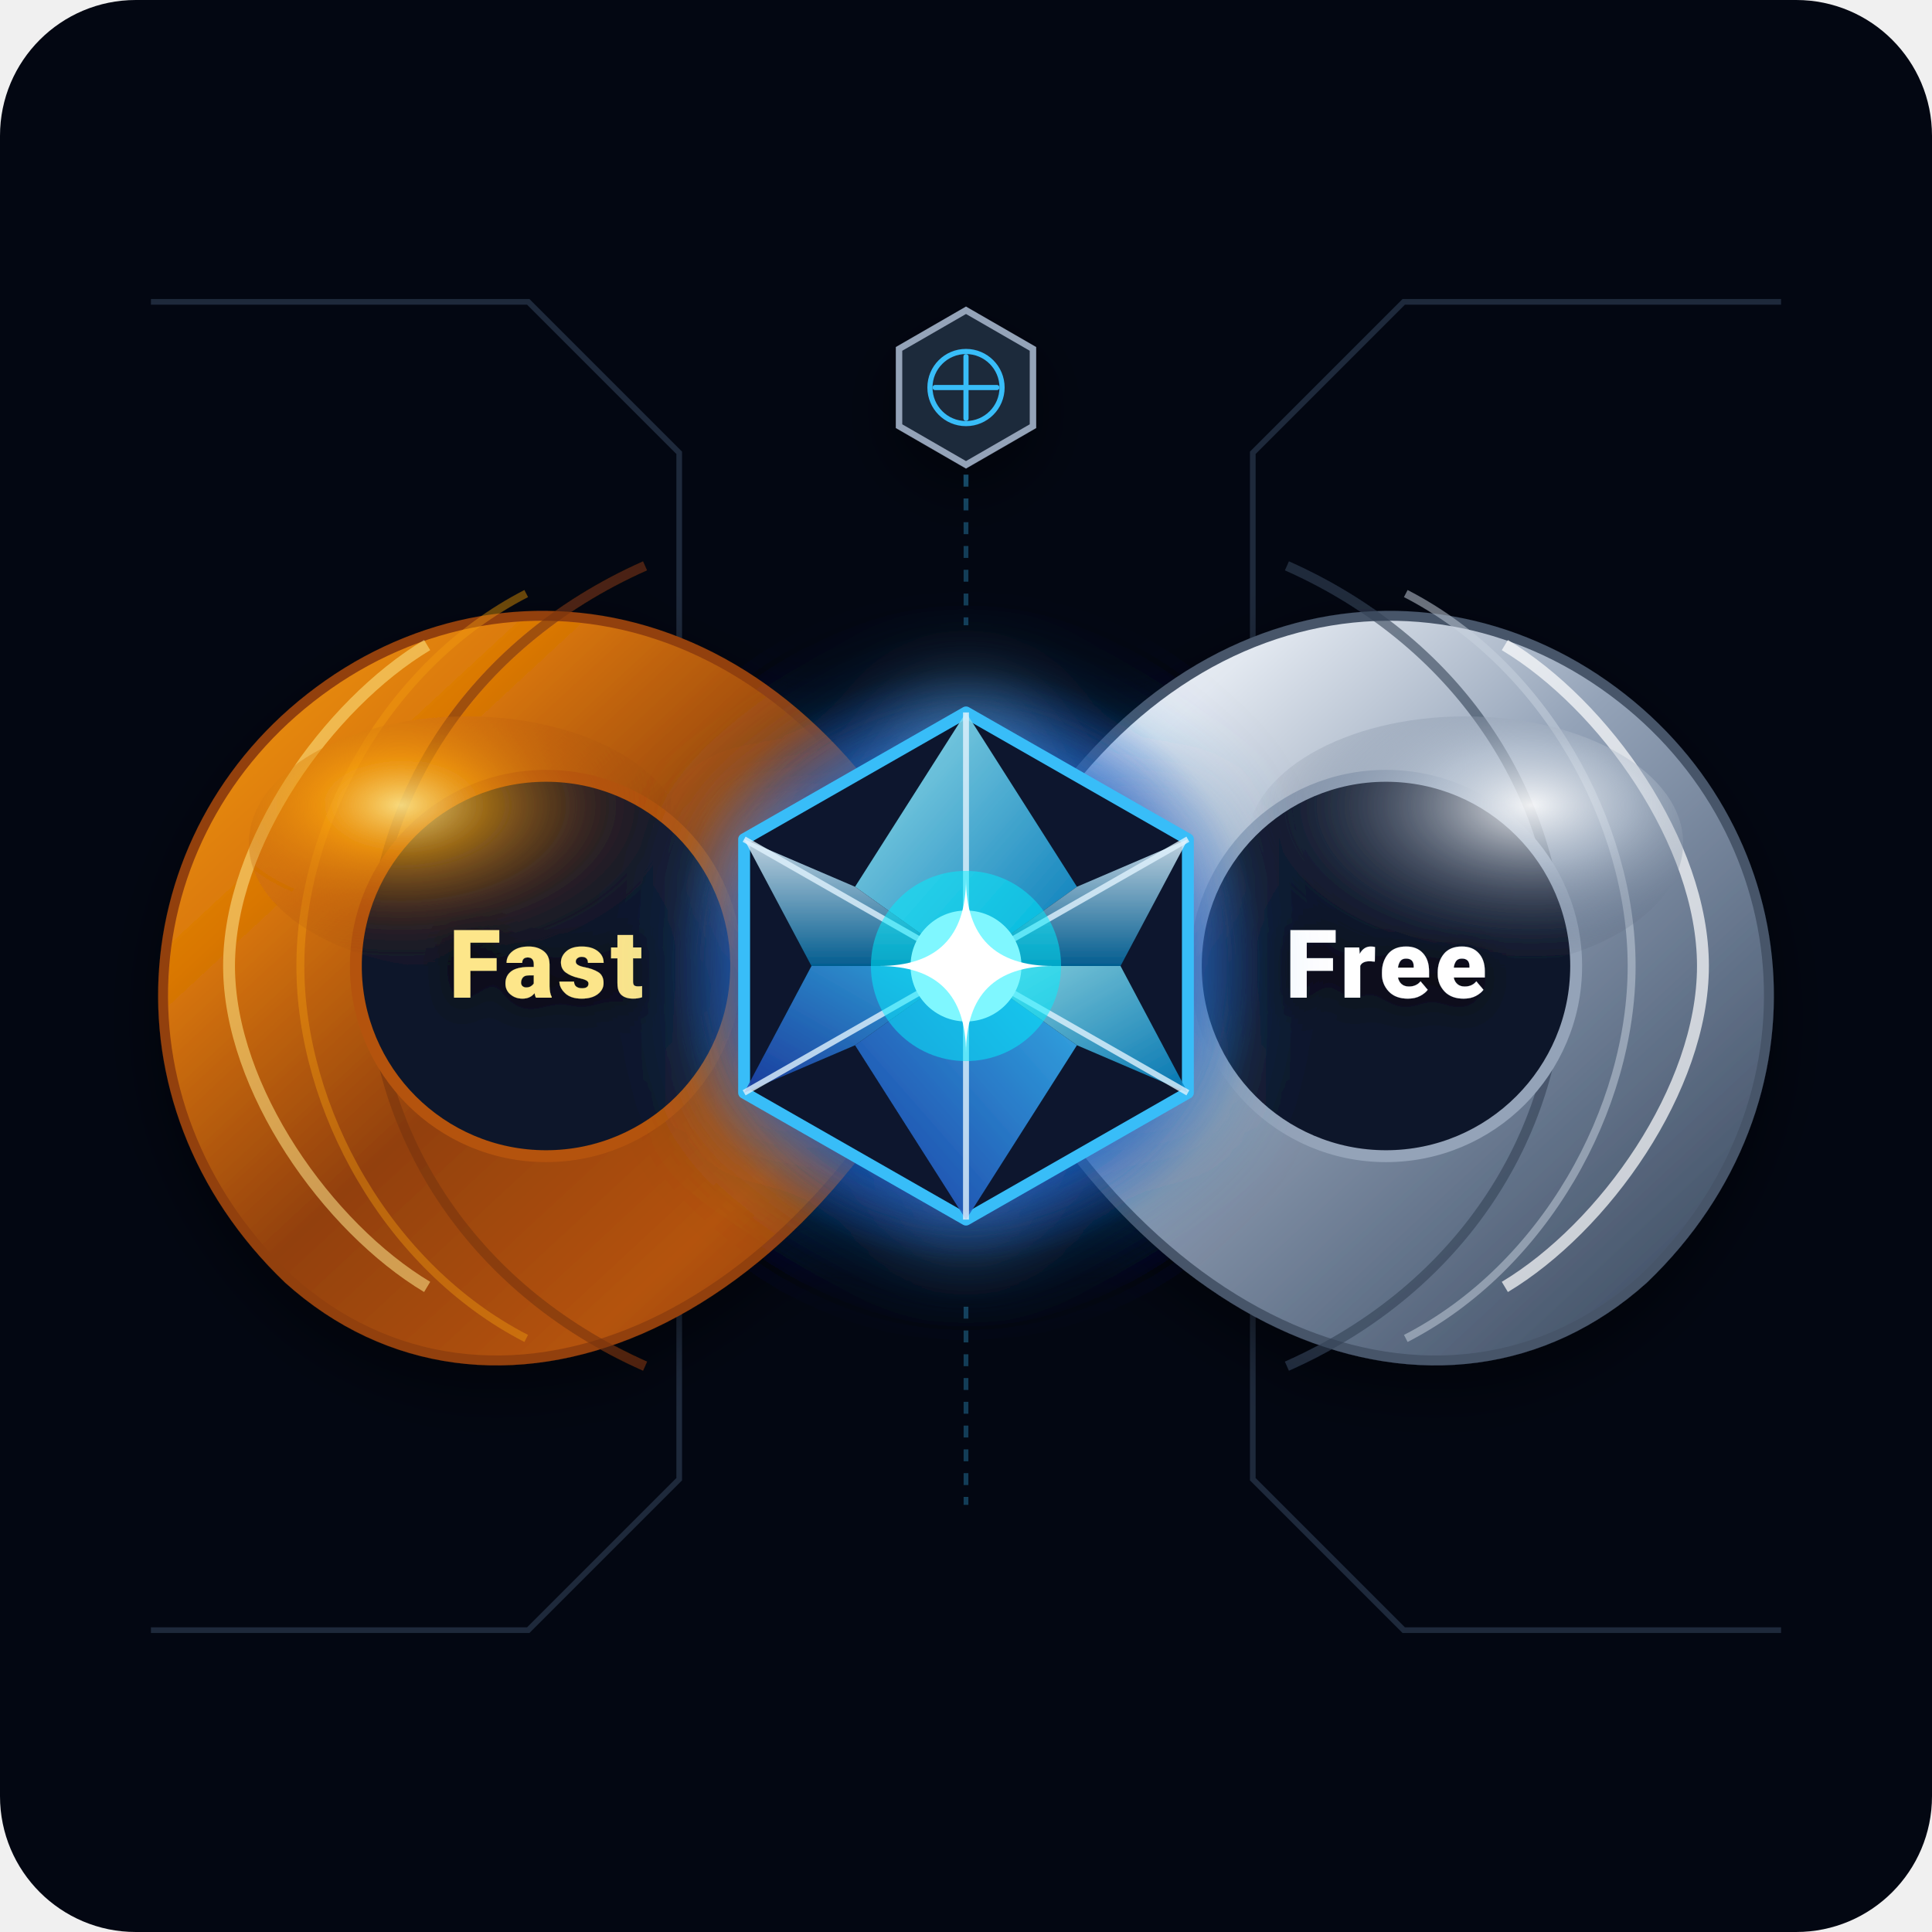
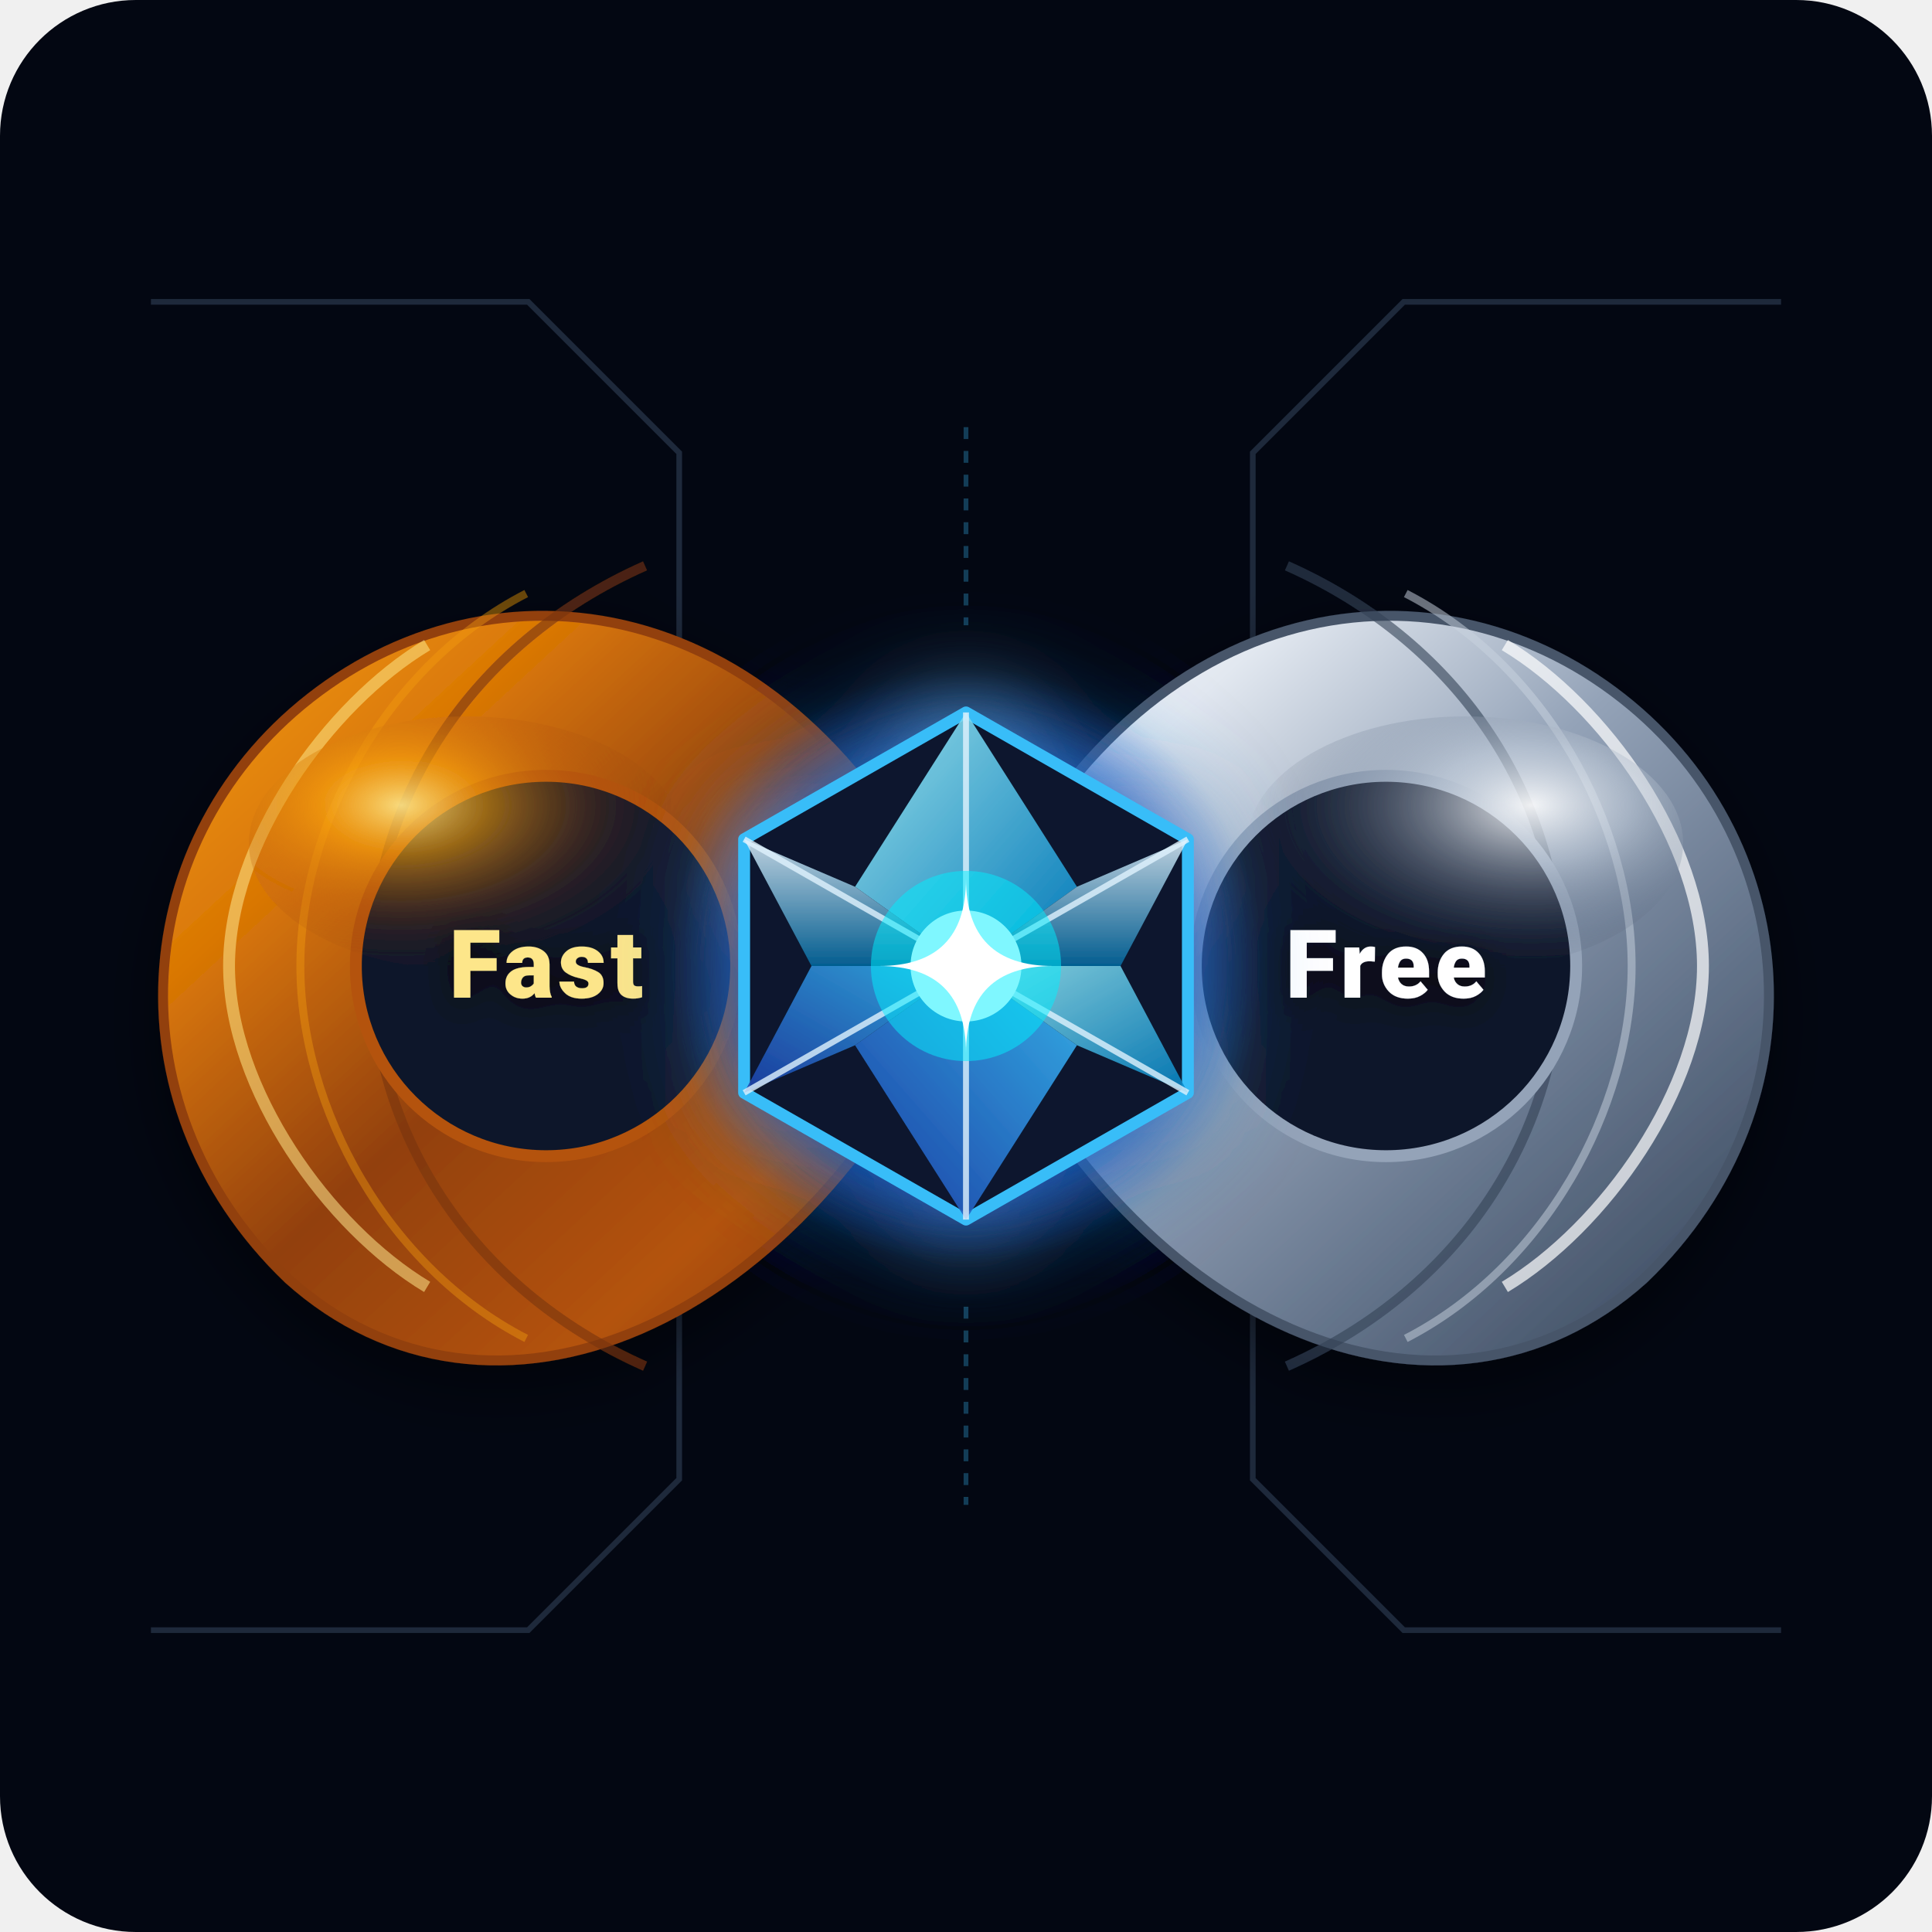
<svg xmlns="http://www.w3.org/2000/svg" viewBox="0 0 512 512" width="512" height="512" role="img" aria-label="FastFree Infinity Mark">
  <defs>
    <linearGradient id="master-bronze-grad" x1="0%" y1="0%" x2="100%" y2="100%">
      <stop offset="0%" stop-color="#F59E0B" />
      <stop offset="25%" stop-color="#D97706" />
      <stop offset="50%" stop-color="#92400E" />
      <stop offset="75%" stop-color="#B45309" />
      <stop offset="100%" stop-color="#78350F" />
    </linearGradient>
    <radialGradient id="master-bronze-specular" cx="35%" cy="35%" r="65%">
      <stop offset="0%" stop-color="#FDE68A" stop-opacity="0.9" />
      <stop offset="30%" stop-color="#F59E0B" stop-opacity="0.6" />
      <stop offset="70%" stop-color="#B45309" stop-opacity="0.2" />
      <stop offset="100%" stop-color="#78350F" stop-opacity="0" />
    </radialGradient>
    <linearGradient id="master-silver-grad" x1="0%" y1="0%" x2="100%" y2="100%">
      <stop offset="0%" stop-color="#FFFFFF" />
      <stop offset="20%" stop-color="#E2E8F0" />
      <stop offset="45%" stop-color="#94A3B8" />
      <stop offset="70%" stop-color="#64748B" />
      <stop offset="100%" stop-color="#334155" />
    </linearGradient>
    <radialGradient id="master-silver-specular" cx="65%" cy="35%" r="65%">
      <stop offset="0%" stop-color="#FFFFFF" stop-opacity="0.9" />
      <stop offset="35%" stop-color="#CBD5E1" stop-opacity="0.5" />
      <stop offset="75%" stop-color="#64748B" stop-opacity="0.2" />
      <stop offset="100%" stop-color="#1E293B" stop-opacity="0" />
    </radialGradient>
    <radialGradient id="master-nexus-glow" cx="50%" cy="50%" r="50%">
      <stop offset="0%" stop-color="#FFFFFF" stop-opacity="1" />
      <stop offset="20%" stop-color="#67E8F9" stop-opacity="0.9" />
      <stop offset="45%" stop-color="#00F0FF" stop-opacity="0.8" />
      <stop offset="70%" stop-color="#2563EB" stop-opacity="0.4" />
      <stop offset="100%" stop-color="#1D4ED8" stop-opacity="0" />
    </radialGradient>
    <linearGradient id="master-facet-a" x1="0%" y1="0%" x2="100%" y2="100%">
      <stop offset="0%" stop-color="#A5F3FC" />
      <stop offset="100%" stop-color="#0284C7" />
    </linearGradient>
    <linearGradient id="master-facet-b" x1="100%" y1="0%" x2="0%" y2="100%">
      <stop offset="0%" stop-color="#38BDF8" />
      <stop offset="100%" stop-color="#1E40AF" />
    </linearGradient>
    <linearGradient id="master-facet-c" x1="50%" y1="0%" x2="50%" y2="100%">
      <stop offset="0%" stop-color="#E0F2FE" />
      <stop offset="100%" stop-color="#0369A1" />
    </linearGradient>
    <filter id="master-drop-shadow" x="-20%" y="-20%" width="140%" height="140%">
      <feDropShadow dx="0" dy="6" stdDeviation="8" flood-color="#000000" flood-opacity="0.45" />
    </filter>
    <filter id="master-neon-bloom" x="-40%" y="-40%" width="180%" height="180%">
      <feGaussianBlur stdDeviation="12" result="blur" />
      <feMerge>
        <feMergeNode in="blur" />
        <feMergeNode in="SourceGraphic" />
      </feMerge>
    </filter>
  </defs>
  <rect width="512" height="512" rx="36" fill="#030712" />
  <g stroke="#1E293B" stroke-width="1.5" fill="none">
    <path d="M 40,80 H 140 L 180,120 V 200" />
    <path d="M 472,80 H 372 L 332,120 V 200" />
    <path d="M 40,432 H 140 L 180,392 V 312" />
    <path d="M 472,432 H 372 L 332,392 V 312" />
  </g>
  <g id="master-infinity-mark" transform="translate(256, 256) scale(1.05) translate(-256, -256)" filter="url(#master-drop-shadow)">
    <g stroke="#38BDF8" stroke-width="1.2" stroke-opacity="0.3" fill="none" stroke-dasharray="3 3">
      <path d="M 60,256 H 120 M 392,256 H 452 M 256,120 V 170 M 256,342 V 392" />
      <circle cx="60" cy="256" r="3" fill="#38BDF8" fill-opacity="0.5" />
      <circle cx="452" cy="256" r="3" fill="#38BDF8" fill-opacity="0.5" />
    </g>
    <g id="master-left-loop">
      <path d="M 256,256 C 220,165 145,150 95,185 C 45,220 38,290 85,335 C 135,380 215,350 256,256 Z" fill="url(#master-bronze-grad)" stroke="#92400E" stroke-width="2.5" />
      <path d="M 120,175 C 95,190 70,225 70,256 C 70,287 95,322 120,337" fill="none" stroke="#FDE68A" stroke-width="3" stroke-opacity="0.55" />
      <path d="M 145,162 C 110,180 88,220 88,256 C 88,292 110,332 145,350" fill="none" stroke="#F59E0B" stroke-width="2" stroke-opacity="0.4" />
      <path d="M 175,155 C 130,175 106,215 106,256 C 106,297 130,337 175,357" fill="none" stroke="#78350F" stroke-width="2.5" stroke-opacity="0.6" />
      <circle cx="150" cy="256" r="48" fill="#0F172A" stroke="#B45309" stroke-width="3" />
      <ellipse cx="130" cy="225" rx="55" ry="32" fill="url(#master-bronze-specular)" />
      <text x="150" y="264" font-family="'Cairo', 'Segoe UI', 'Roboto', sans-serif" font-size="24" font-weight="800" fill="#FDE68A" letter-spacing="1" text-anchor="middle" filter="drop-shadow(0px 2px 4px rgba(0,0,0,0.8))">Fast</text>
    </g>
    <g id="master-right-loop">
      <path d="M 256,256 C 292,165 367,150 417,185 C 467,220 474,290 427,335 C 377,380 297,350 256,256 Z" fill="url(#master-silver-grad)" stroke="#475569" stroke-width="2.5" />
      <path d="M 392,175 C 417,190 442,225 442,256 C 442,287 417,322 392,337" fill="none" stroke="#FFFFFF" stroke-width="3" stroke-opacity="0.7" />
      <path d="M 367,162 C 402,180 424,220 424,256 C 424,292 402,332 367,350" fill="none" stroke="#CBD5E1" stroke-width="2" stroke-opacity="0.5" />
      <path d="M 337,155 C 382,175 406,215 406,256 C 406,297 382,337 337,357" fill="none" stroke="#334155" stroke-width="2.5" stroke-opacity="0.6" />
      <circle cx="362" cy="256" r="48" fill="#0F172A" stroke="#94A3B8" stroke-width="3" />
      <ellipse cx="382" cy="225" rx="55" ry="32" fill="url(#master-silver-specular)" />
      <text x="362" y="264" font-family="'Cairo', 'Segoe UI', 'Roboto', sans-serif" font-size="24" font-weight="800" fill="#FFFFFF" letter-spacing="1" text-anchor="middle" filter="drop-shadow(0px 2px 4px rgba(0,0,0,0.8))">Free</text>
    </g>
    <g id="master-crystalline-nexus" filter="url(#master-neon-bloom)">
      <circle cx="256" cy="256" r="75" fill="url(#master-nexus-glow)" />
      <polygon points="256,192 312,224 312,288 256,320 200,288 200,224" fill="#0A192F" stroke="#38BDF8" stroke-width="3" stroke-linejoin="round" />
      <polygon points="256,192 284,236 256,256 228,236" fill="url(#master-facet-a)" opacity="0.9" />
      <polygon points="256,320 284,276 256,256 228,276" fill="url(#master-facet-b)" opacity="0.9" />
      <polygon points="312,224 284,236 256,256 295,256" fill="url(#master-facet-c)" opacity="0.85" />
      <polygon points="312,288 284,276 256,256 295,256" fill="url(#master-facet-a)" opacity="0.85" />
      <polygon points="200,288 228,276 256,256 217,256" fill="url(#master-facet-b)" opacity="0.85" />
      <polygon points="200,224 228,236 256,256 217,256" fill="url(#master-facet-c)" opacity="0.85" />
      <g stroke="#E0F2FE" stroke-width="1.5" stroke-opacity="0.8">
        <line x1="256" y1="192" x2="256" y2="320" />
        <line x1="200" y1="224" x2="312" y2="288" />
        <line x1="200" y1="288" x2="312" y2="224" />
      </g>
      <circle cx="256" cy="256" r="14" fill="#FFFFFF" />
      <circle cx="256" cy="256" r="24" fill="#00F0FF" fill-opacity="0.5" />
      <path d="M 256,234 Q 256,256 234,256 Q 256,256 256,278 Q 256,256 278,256 Q 256,256 256,234 Z" fill="#FFFFFF" />
    </g>
-     <g id="master-apex-crest" transform="translate(256, 110) scale(0.65) translate(-256, -110)">
-       <polygon points="256,80 282,95 282,125 256,140 230,125 230,95" fill="#1E293B" stroke="#94A3B8" stroke-width="2.5" />
-       <circle cx="256" cy="110" r="14" fill="none" stroke="#38BDF8" stroke-width="2" />
-       <path d="M 256,98 V 122 M 244,110 H 268" stroke="#38BDF8" stroke-width="2" stroke-linecap="round" />
-     </g>
  </g>
</svg>
